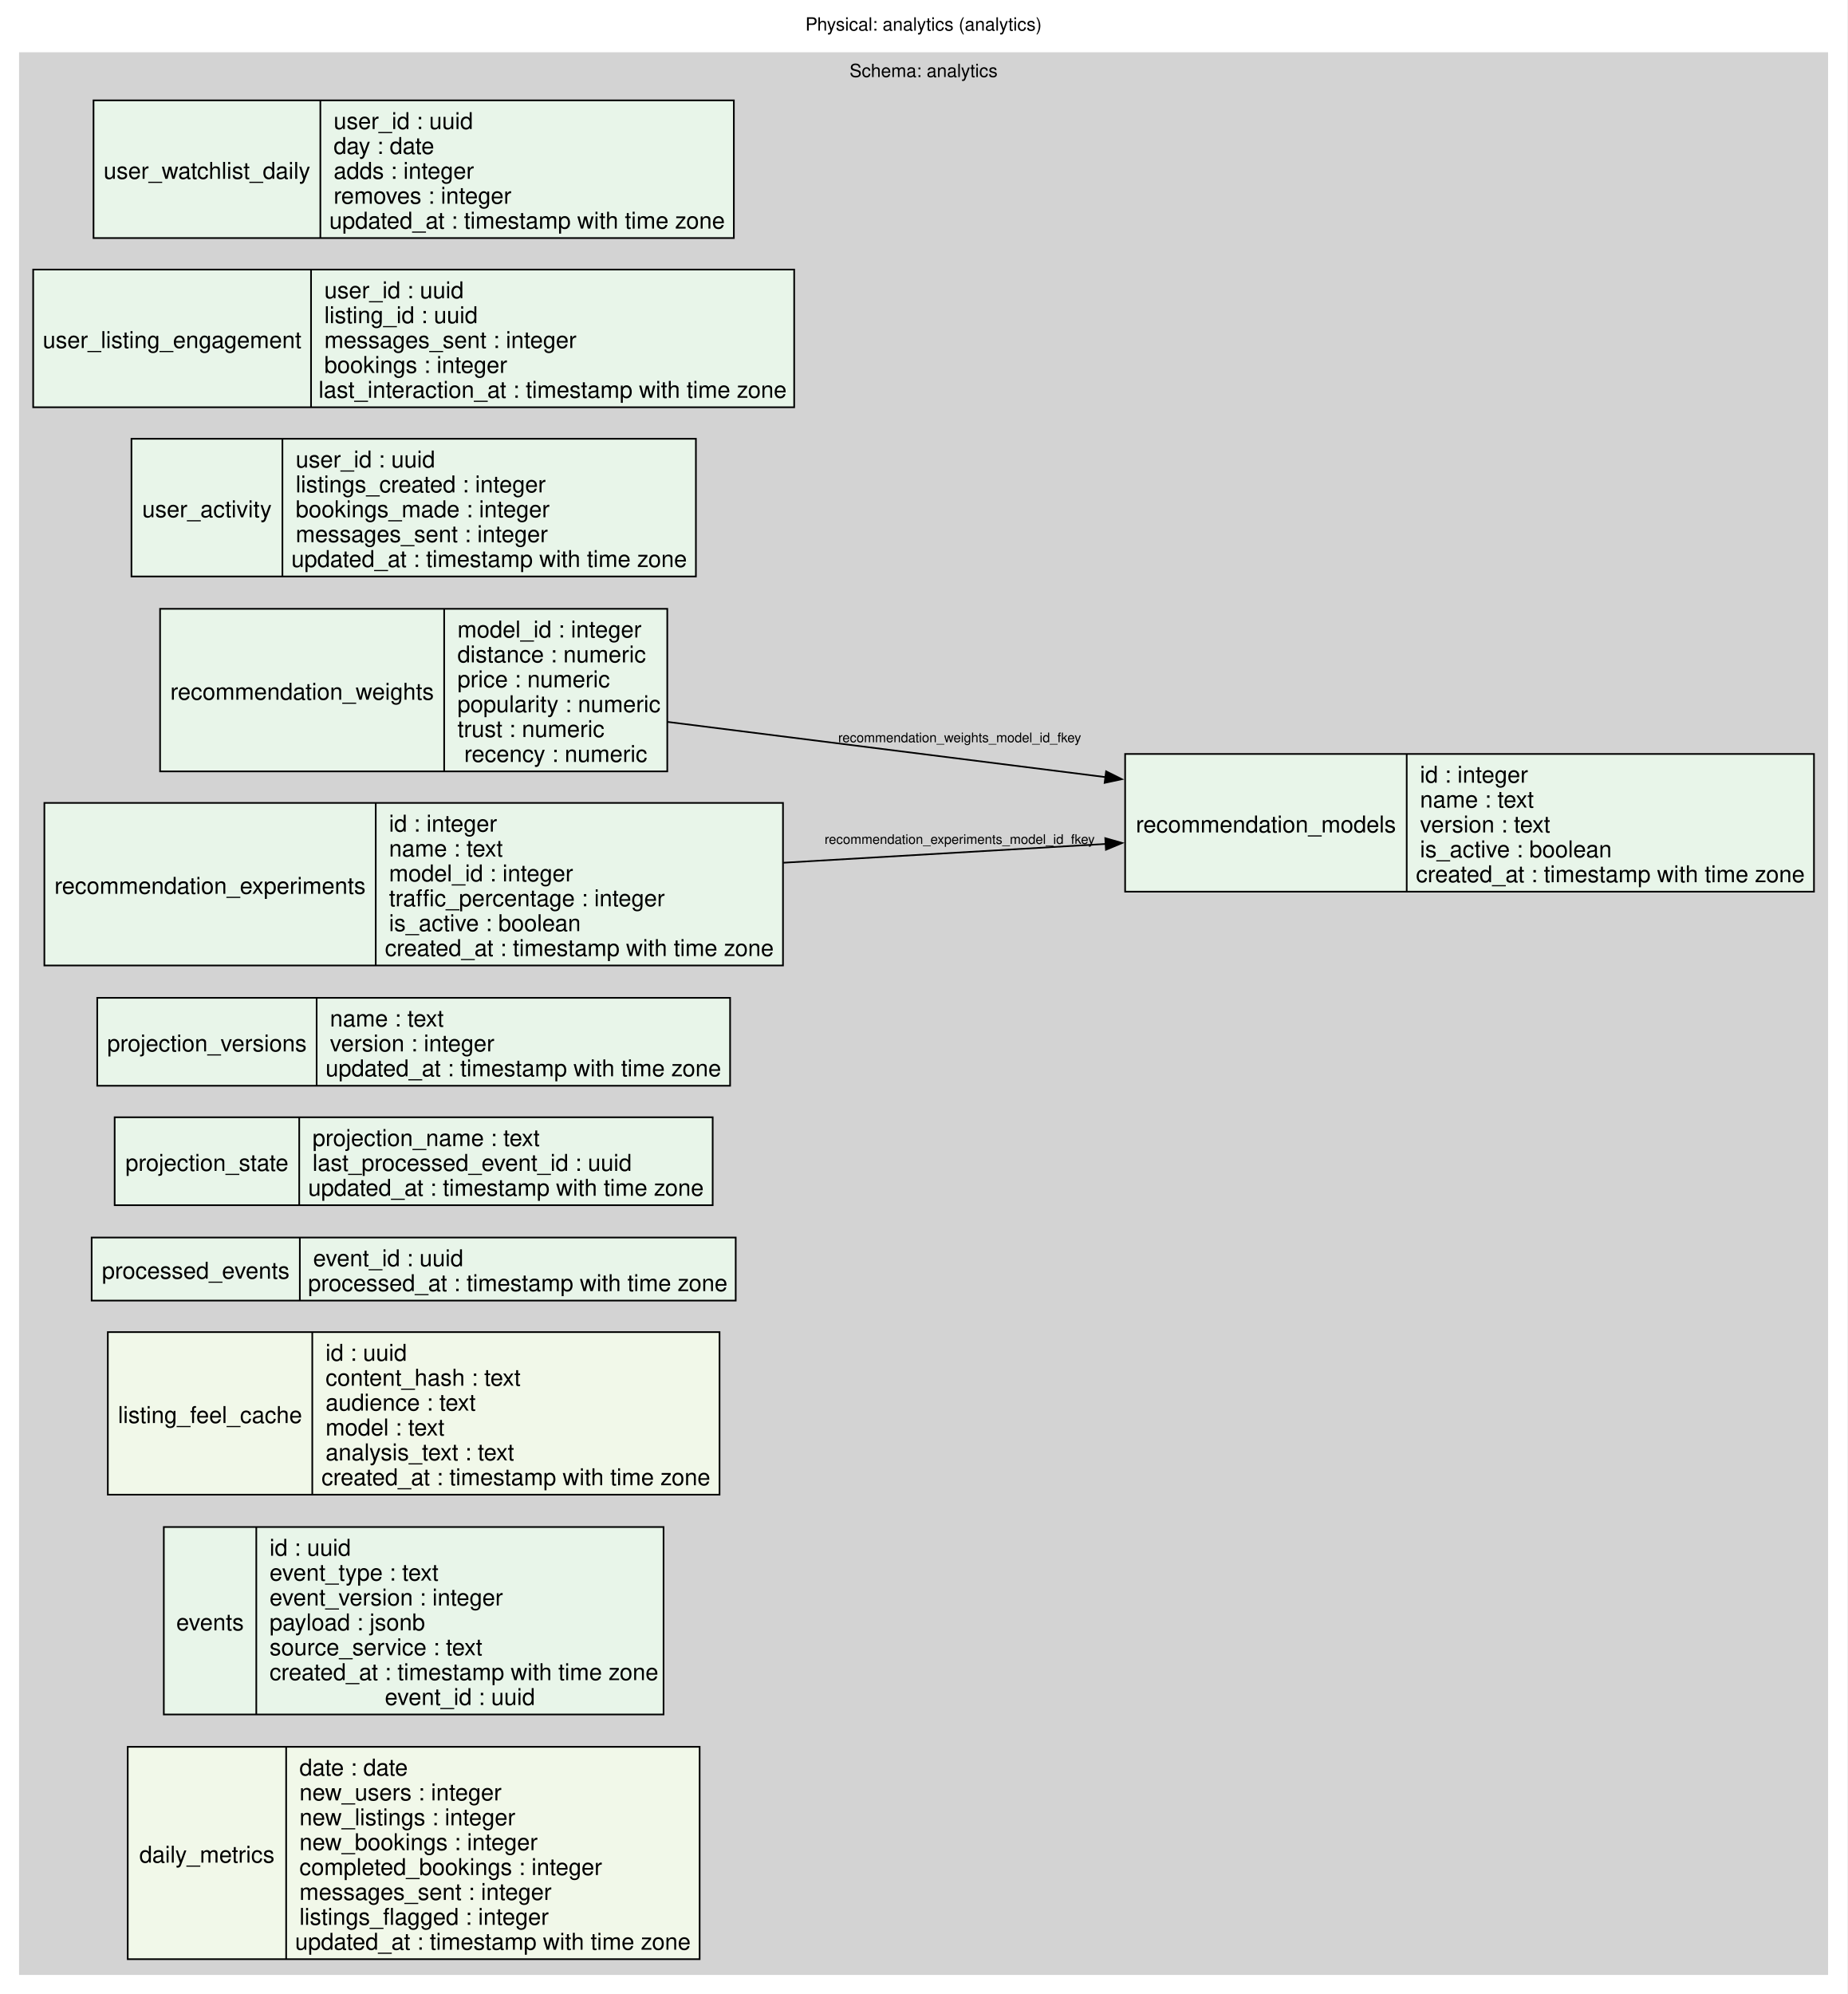
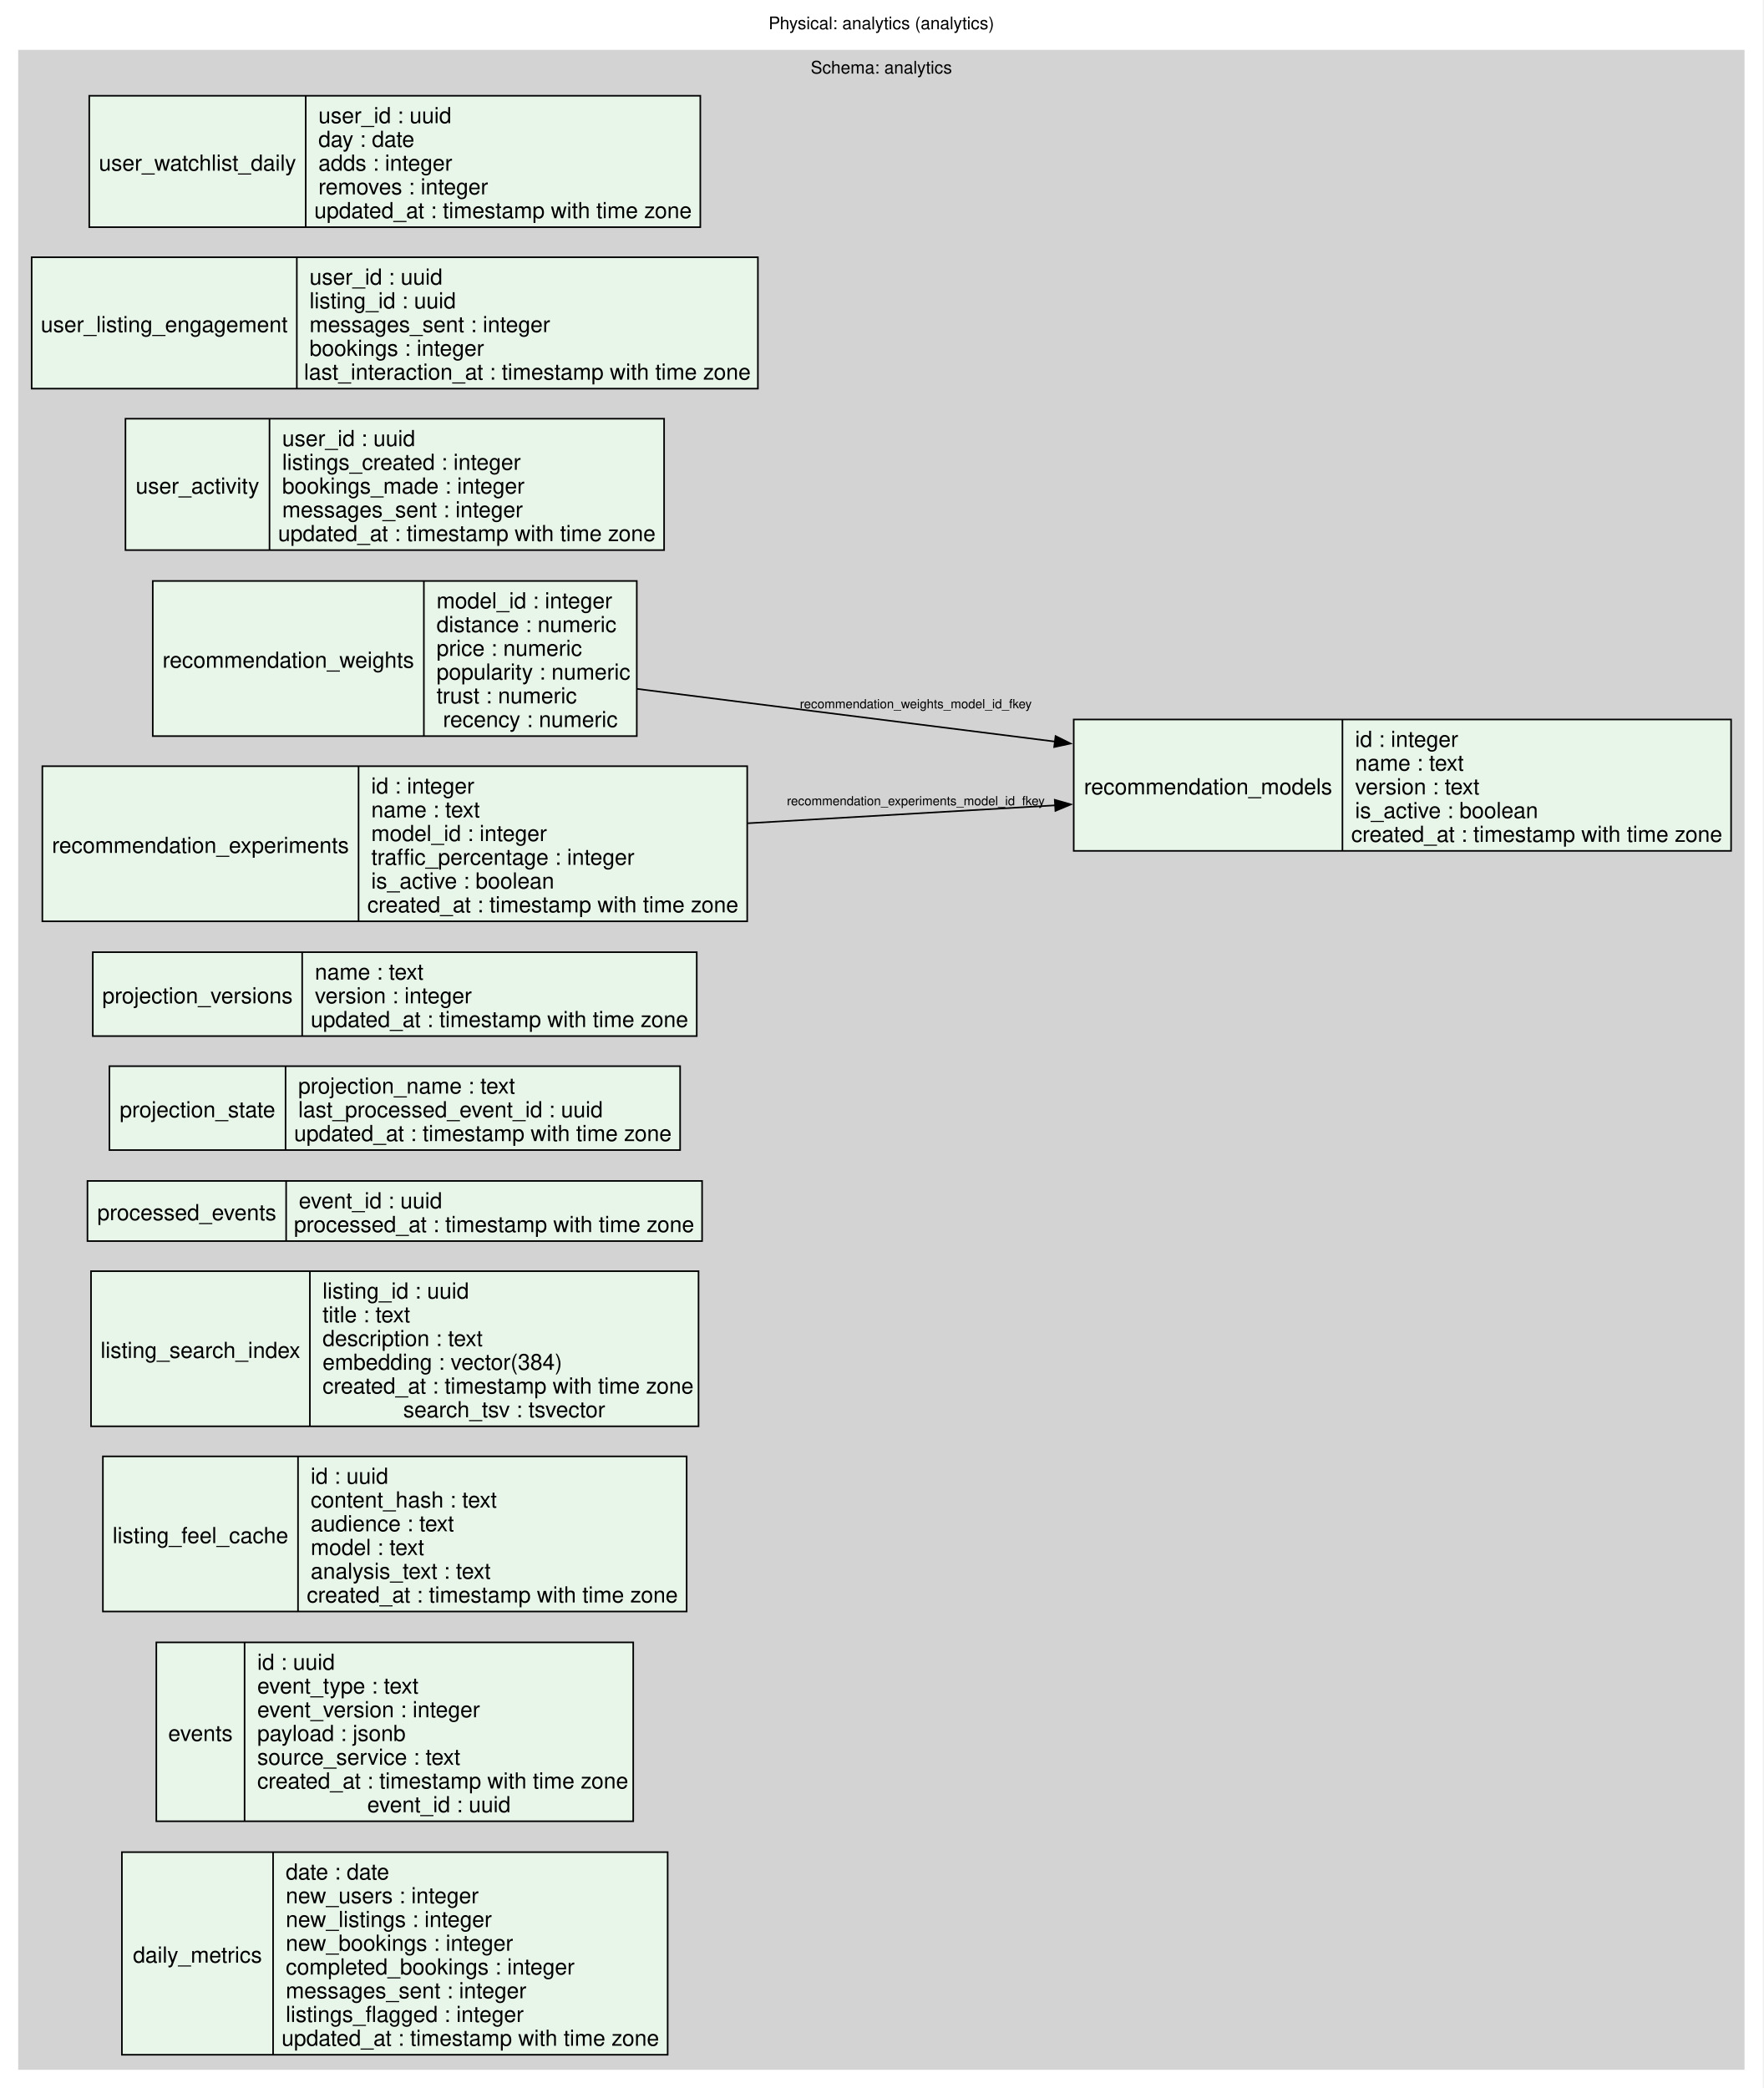
- <svg xmlns="http://www.w3.org/2000/svg" width="1114pt" height="1202pt" viewBox="0.00 0.00 1114.00 1202.00">
-   <g id="graph0" class="graph" transform="scale(1 1) rotate(0) translate(4 1198)">
-     <polygon fill="white" stroke="none" points="-4,4 -4,-1198 1109.5,-1198 1109.5,4 -4,4" />
-     <text xml:space="preserve" text-anchor="middle" x="552.75" y="-1179.55" font-family="Helvetica,sans-Serif" font-size="11.00">Physical: analytics (analytics)</text>
+ <svg xmlns="http://www.w3.org/2000/svg" width="1114pt" height="1319pt" viewBox="0.00 0.00 1114.00 1319.00">
+   <g id="graph0" class="graph" transform="scale(1 1) rotate(0) translate(4 1315)">
+     <polygon fill="white" stroke="none" points="-4,4 -4,-1315 1109.5,-1315 1109.5,4 -4,4" />
+     <text xml:space="preserve" text-anchor="middle" x="552.75" y="-1296.55" font-family="Helvetica,sans-Serif" font-size="11.00">Physical: analytics (analytics)</text>
    <g id="clust1" class="cluster">
-       <polygon fill="lightgrey" stroke="lightgrey" points="8,-8 8,-1166 1097.5,-1166 1097.5,-8 8,-8" />
-       <text xml:space="preserve" text-anchor="middle" x="552.75" y="-1151.55" font-family="Helvetica,sans-Serif" font-size="11.00">Schema: analytics</text>
+       <polygon fill="lightgrey" stroke="lightgrey" points="8,-8 8,-1283 1097.5,-1283 1097.5,-8 8,-8" />
+       <text xml:space="preserve" text-anchor="middle" x="552.75" y="-1268.55" font-family="Helvetica,sans-Serif" font-size="11.00">Schema: analytics</text>
    </g>
    <g id="node1" class="node">
-       <polygon fill="#f1f8e9" stroke="black" points="73,-17 73,-145 417.75,-145 417.75,-17 73,-17" />
+       <polygon fill="#e8f5e9" stroke="black" points="73,-17 73,-145 417.75,-145 417.75,-17 73,-17" />
      <text xml:space="preserve" text-anchor="middle" x="120.75" y="-75.2" font-family="Helvetica,sans-Serif" font-size="14.00">daily_metrics</text>
      <polyline fill="none" stroke="black" points="168.5,-17 168.5,-145" />
      <text xml:space="preserve" text-anchor="start" x="176.5" y="-127.7" font-family="Helvetica,sans-Serif" font-size="14.00">date : date</text>
      <text xml:space="preserve" text-anchor="start" x="176.5" y="-112.7" font-family="Helvetica,sans-Serif" font-size="14.00">new_users : integer</text>
      <text xml:space="preserve" text-anchor="start" x="176.5" y="-97.7" font-family="Helvetica,sans-Serif" font-size="14.00">new_listings : integer</text>
      <text xml:space="preserve" text-anchor="start" x="176.5" y="-82.7" font-family="Helvetica,sans-Serif" font-size="14.00">new_bookings : integer</text>
      <text xml:space="preserve" text-anchor="start" x="176.5" y="-67.7" font-family="Helvetica,sans-Serif" font-size="14.00">completed_bookings : integer</text>
      <text xml:space="preserve" text-anchor="start" x="176.5" y="-52.7" font-family="Helvetica,sans-Serif" font-size="14.00">messages_sent : integer</text>
      <text xml:space="preserve" text-anchor="start" x="176.5" y="-37.7" font-family="Helvetica,sans-Serif" font-size="14.00">listings_flagged : integer</text>
      <text xml:space="preserve" text-anchor="middle" x="293.12" y="-22.7" font-family="Helvetica,sans-Serif" font-size="14.00">updated_at : timestamp with time zone</text>
    </g>
    <g id="node2" class="node">
      <polygon fill="#e8f5e9" stroke="black" points="94.75,-164.5 94.75,-277.5 396,-277.5 396,-164.5 94.75,-164.5" />
      <text xml:space="preserve" text-anchor="middle" x="122.62" y="-215.2" font-family="Helvetica,sans-Serif" font-size="14.00">events</text>
      <polyline fill="none" stroke="black" points="150.5,-164.5 150.5,-277.5" />
      <text xml:space="preserve" text-anchor="start" x="158.5" y="-260.2" font-family="Helvetica,sans-Serif" font-size="14.00">id : uuid</text>
      <text xml:space="preserve" text-anchor="start" x="158.5" y="-245.2" font-family="Helvetica,sans-Serif" font-size="14.00">event_type : text</text>
      <text xml:space="preserve" text-anchor="start" x="158.5" y="-230.2" font-family="Helvetica,sans-Serif" font-size="14.00">event_version : integer</text>
      <text xml:space="preserve" text-anchor="start" x="158.5" y="-215.2" font-family="Helvetica,sans-Serif" font-size="14.00">payload : jsonb</text>
      <text xml:space="preserve" text-anchor="start" x="158.5" y="-200.2" font-family="Helvetica,sans-Serif" font-size="14.00">source_service : text</text>
      <text xml:space="preserve" text-anchor="start" x="158.5" y="-185.2" font-family="Helvetica,sans-Serif" font-size="14.00">created_at : timestamp with time zone</text>
      <text xml:space="preserve" text-anchor="middle" x="273.25" y="-170.2" font-family="Helvetica,sans-Serif" font-size="14.00">event_id : uuid</text>
    </g>
    <g id="node3" class="node">
-       <polygon fill="#f1f8e9" stroke="black" points="61,-297 61,-395 429.75,-395 429.75,-297 61,-297" />
+       <polygon fill="#e8f5e9" stroke="black" points="61,-297 61,-395 429.75,-395 429.75,-297 61,-297" />
      <text xml:space="preserve" text-anchor="middle" x="122.62" y="-340.2" font-family="Helvetica,sans-Serif" font-size="14.00">listing_feel_cache</text>
      <polyline fill="none" stroke="black" points="184.25,-297 184.25,-395" />
      <text xml:space="preserve" text-anchor="start" x="192.25" y="-377.7" font-family="Helvetica,sans-Serif" font-size="14.00">id : uuid</text>
      <text xml:space="preserve" text-anchor="start" x="192.25" y="-362.7" font-family="Helvetica,sans-Serif" font-size="14.00">content_hash : text</text>
      <text xml:space="preserve" text-anchor="start" x="192.25" y="-347.7" font-family="Helvetica,sans-Serif" font-size="14.00">audience : text</text>
      <text xml:space="preserve" text-anchor="start" x="192.25" y="-332.7" font-family="Helvetica,sans-Serif" font-size="14.00">model : text</text>
      <text xml:space="preserve" text-anchor="start" x="192.25" y="-317.7" font-family="Helvetica,sans-Serif" font-size="14.00">analysis_text : text</text>
      <text xml:space="preserve" text-anchor="middle" x="307" y="-302.7" font-family="Helvetica,sans-Serif" font-size="14.00">created_at : timestamp with time zone</text>
    </g>
    <g id="node4" class="node">
-       <polygon fill="#e8f5e9" stroke="black" points="51.25,-414 51.25,-452 439.5,-452 439.5,-414 51.25,-414" />
-       <text xml:space="preserve" text-anchor="middle" x="114" y="-427.2" font-family="Helvetica,sans-Serif" font-size="14.00">processed_events</text>
-       <polyline fill="none" stroke="black" points="176.75,-414 176.75,-452" />
-       <text xml:space="preserve" text-anchor="start" x="184.75" y="-434.7" font-family="Helvetica,sans-Serif" font-size="14.00">event_id : uuid</text>
-       <text xml:space="preserve" text-anchor="middle" x="308.12" y="-419.7" font-family="Helvetica,sans-Serif" font-size="14.00">processed_at : timestamp with time zone</text>
+       <polygon fill="#e8f5e9" stroke="black" points="53.5,-414 53.5,-512 437.25,-512 437.25,-414 53.5,-414" />
+       <text xml:space="preserve" text-anchor="middle" x="122.62" y="-457.2" font-family="Helvetica,sans-Serif" font-size="14.00">listing_search_index</text>
+       <polyline fill="none" stroke="black" points="191.75,-414 191.75,-512" />
+       <text xml:space="preserve" text-anchor="start" x="199.75" y="-494.7" font-family="Helvetica,sans-Serif" font-size="14.00">listing_id : uuid</text>
+       <text xml:space="preserve" text-anchor="start" x="199.75" y="-479.7" font-family="Helvetica,sans-Serif" font-size="14.00">title : text</text>
+       <text xml:space="preserve" text-anchor="start" x="199.75" y="-464.7" font-family="Helvetica,sans-Serif" font-size="14.00">description : text</text>
+       <text xml:space="preserve" text-anchor="start" x="199.75" y="-449.7" font-family="Helvetica,sans-Serif" font-size="14.00">embedding : vector(384)</text>
+       <text xml:space="preserve" text-anchor="start" x="199.75" y="-434.7" font-family="Helvetica,sans-Serif" font-size="14.00">created_at : timestamp with time zone</text>
+       <text xml:space="preserve" text-anchor="middle" x="314.5" y="-419.7" font-family="Helvetica,sans-Serif" font-size="14.00">search_tsv : tsvector</text>
    </g>
    <g id="node5" class="node">
-       <polygon fill="#e8f5e9" stroke="black" points="65.12,-471.5 65.12,-524.5 425.62,-524.5 425.62,-471.5 65.12,-471.5" />
-       <text xml:space="preserve" text-anchor="middle" x="120.75" y="-492.2" font-family="Helvetica,sans-Serif" font-size="14.00">projection_state</text>
-       <polyline fill="none" stroke="black" points="176.38,-471.5 176.38,-524.5" />
-       <text xml:space="preserve" text-anchor="start" x="184.38" y="-507.2" font-family="Helvetica,sans-Serif" font-size="14.00">projection_name : text</text>
-       <text xml:space="preserve" text-anchor="start" x="184.38" y="-492.2" font-family="Helvetica,sans-Serif" font-size="14.00">last_processed_event_id : uuid</text>
-       <text xml:space="preserve" text-anchor="middle" x="301" y="-477.2" font-family="Helvetica,sans-Serif" font-size="14.00">updated_at : timestamp with time zone</text>
+       <polygon fill="#e8f5e9" stroke="black" points="51.25,-531 51.25,-569 439.5,-569 439.5,-531 51.25,-531" />
+       <text xml:space="preserve" text-anchor="middle" x="114" y="-544.2" font-family="Helvetica,sans-Serif" font-size="14.00">processed_events</text>
+       <polyline fill="none" stroke="black" points="176.75,-531 176.75,-569" />
+       <text xml:space="preserve" text-anchor="start" x="184.75" y="-551.7" font-family="Helvetica,sans-Serif" font-size="14.00">event_id : uuid</text>
+       <text xml:space="preserve" text-anchor="middle" x="308.12" y="-536.7" font-family="Helvetica,sans-Serif" font-size="14.00">processed_at : timestamp with time zone</text>
    </g>
    <g id="node6" class="node">
-       <polygon fill="#e8f5e9" stroke="black" points="54.62,-543.5 54.62,-596.5 436.12,-596.5 436.12,-543.5 54.62,-543.5" />
-       <text xml:space="preserve" text-anchor="middle" x="120.75" y="-564.2" font-family="Helvetica,sans-Serif" font-size="14.00">projection_versions</text>
-       <polyline fill="none" stroke="black" points="186.88,-543.5 186.88,-596.5" />
-       <text xml:space="preserve" text-anchor="start" x="194.88" y="-579.2" font-family="Helvetica,sans-Serif" font-size="14.00">name : text</text>
-       <text xml:space="preserve" text-anchor="start" x="194.88" y="-564.2" font-family="Helvetica,sans-Serif" font-size="14.00">version : integer</text>
-       <text xml:space="preserve" text-anchor="middle" x="311.5" y="-549.2" font-family="Helvetica,sans-Serif" font-size="14.00">updated_at : timestamp with time zone</text>
+       <polygon fill="#e8f5e9" stroke="black" points="65.12,-588.5 65.12,-641.5 425.62,-641.5 425.62,-588.5 65.12,-588.5" />
+       <text xml:space="preserve" text-anchor="middle" x="120.75" y="-609.2" font-family="Helvetica,sans-Serif" font-size="14.00">projection_state</text>
+       <polyline fill="none" stroke="black" points="176.38,-588.5 176.38,-641.5" />
+       <text xml:space="preserve" text-anchor="start" x="184.38" y="-624.2" font-family="Helvetica,sans-Serif" font-size="14.00">projection_name : text</text>
+       <text xml:space="preserve" text-anchor="start" x="184.38" y="-609.2" font-family="Helvetica,sans-Serif" font-size="14.00">last_processed_event_id : uuid</text>
+       <text xml:space="preserve" text-anchor="middle" x="301" y="-594.2" font-family="Helvetica,sans-Serif" font-size="14.00">updated_at : timestamp with time zone</text>
    </g>
    <g id="node7" class="node">
-       <polygon fill="#e8f5e9" stroke="black" points="22.75,-616 22.75,-714 468,-714 468,-616 22.75,-616" />
-       <text xml:space="preserve" text-anchor="middle" x="122.62" y="-659.2" font-family="Helvetica,sans-Serif" font-size="14.00">recommendation_experiments</text>
-       <polyline fill="none" stroke="black" points="222.5,-616 222.5,-714" />
-       <text xml:space="preserve" text-anchor="start" x="230.5" y="-696.7" font-family="Helvetica,sans-Serif" font-size="14.00">id : integer</text>
-       <text xml:space="preserve" text-anchor="start" x="230.5" y="-681.7" font-family="Helvetica,sans-Serif" font-size="14.00">name : text</text>
-       <text xml:space="preserve" text-anchor="start" x="230.5" y="-666.7" font-family="Helvetica,sans-Serif" font-size="14.00">model_id : integer</text>
-       <text xml:space="preserve" text-anchor="start" x="230.5" y="-651.7" font-family="Helvetica,sans-Serif" font-size="14.00">traffic_percentage : integer</text>
-       <text xml:space="preserve" text-anchor="start" x="230.5" y="-636.7" font-family="Helvetica,sans-Serif" font-size="14.00">is_active : boolean</text>
-       <text xml:space="preserve" text-anchor="middle" x="345.25" y="-621.7" font-family="Helvetica,sans-Serif" font-size="14.00">created_at : timestamp with time zone</text>
+       <polygon fill="#e8f5e9" stroke="black" points="54.62,-660.5 54.62,-713.5 436.12,-713.5 436.12,-660.5 54.62,-660.5" />
+       <text xml:space="preserve" text-anchor="middle" x="120.75" y="-681.2" font-family="Helvetica,sans-Serif" font-size="14.00">projection_versions</text>
+       <polyline fill="none" stroke="black" points="186.88,-660.5 186.88,-713.5" />
+       <text xml:space="preserve" text-anchor="start" x="194.88" y="-696.2" font-family="Helvetica,sans-Serif" font-size="14.00">name : text</text>
+       <text xml:space="preserve" text-anchor="start" x="194.88" y="-681.2" font-family="Helvetica,sans-Serif" font-size="14.00">version : integer</text>
+       <text xml:space="preserve" text-anchor="middle" x="311.5" y="-666.2" font-family="Helvetica,sans-Serif" font-size="14.00">updated_at : timestamp with time zone</text>
    </g>
    <g id="node8" class="node">
-       <polygon fill="#e8f5e9" stroke="black" points="674.25,-660.5 674.25,-743.5 1089.5,-743.5 1089.5,-660.5 674.25,-660.5" />
-       <text xml:space="preserve" text-anchor="middle" x="759.12" y="-696.2" font-family="Helvetica,sans-Serif" font-size="14.00">recommendation_models</text>
-       <polyline fill="none" stroke="black" points="844,-660.5 844,-743.5" />
-       <text xml:space="preserve" text-anchor="start" x="852" y="-726.2" font-family="Helvetica,sans-Serif" font-size="14.00">id : integer</text>
-       <text xml:space="preserve" text-anchor="start" x="852" y="-711.2" font-family="Helvetica,sans-Serif" font-size="14.00">name : text</text>
-       <text xml:space="preserve" text-anchor="start" x="852" y="-696.2" font-family="Helvetica,sans-Serif" font-size="14.00">version : text</text>
-       <text xml:space="preserve" text-anchor="start" x="852" y="-681.2" font-family="Helvetica,sans-Serif" font-size="14.00">is_active : boolean</text>
-       <text xml:space="preserve" text-anchor="middle" x="966.75" y="-666.2" font-family="Helvetica,sans-Serif" font-size="14.00">created_at : timestamp with time zone</text>
+       <polygon fill="#e8f5e9" stroke="black" points="22.75,-733 22.75,-831 468,-831 468,-733 22.75,-733" />
+       <text xml:space="preserve" text-anchor="middle" x="122.62" y="-776.2" font-family="Helvetica,sans-Serif" font-size="14.00">recommendation_experiments</text>
+       <polyline fill="none" stroke="black" points="222.5,-733 222.5,-831" />
+       <text xml:space="preserve" text-anchor="start" x="230.5" y="-813.7" font-family="Helvetica,sans-Serif" font-size="14.00">id : integer</text>
+       <text xml:space="preserve" text-anchor="start" x="230.5" y="-798.7" font-family="Helvetica,sans-Serif" font-size="14.00">name : text</text>
+       <text xml:space="preserve" text-anchor="start" x="230.5" y="-783.7" font-family="Helvetica,sans-Serif" font-size="14.00">model_id : integer</text>
+       <text xml:space="preserve" text-anchor="start" x="230.5" y="-768.7" font-family="Helvetica,sans-Serif" font-size="14.00">traffic_percentage : integer</text>
+       <text xml:space="preserve" text-anchor="start" x="230.5" y="-753.7" font-family="Helvetica,sans-Serif" font-size="14.00">is_active : boolean</text>
+       <text xml:space="preserve" text-anchor="middle" x="345.25" y="-738.7" font-family="Helvetica,sans-Serif" font-size="14.00">created_at : timestamp with time zone</text>
+     </g>
+     <g id="node9" class="node">
+       <polygon fill="#e8f5e9" stroke="black" points="674.25,-777.5 674.25,-860.5 1089.5,-860.5 1089.5,-777.5 674.25,-777.5" />
+       <text xml:space="preserve" text-anchor="middle" x="759.12" y="-813.2" font-family="Helvetica,sans-Serif" font-size="14.00">recommendation_models</text>
+       <polyline fill="none" stroke="black" points="844,-777.5 844,-860.5" />
+       <text xml:space="preserve" text-anchor="start" x="852" y="-843.2" font-family="Helvetica,sans-Serif" font-size="14.00">id : integer</text>
+       <text xml:space="preserve" text-anchor="start" x="852" y="-828.2" font-family="Helvetica,sans-Serif" font-size="14.00">name : text</text>
+       <text xml:space="preserve" text-anchor="start" x="852" y="-813.2" font-family="Helvetica,sans-Serif" font-size="14.00">version : text</text>
+       <text xml:space="preserve" text-anchor="start" x="852" y="-798.2" font-family="Helvetica,sans-Serif" font-size="14.00">is_active : boolean</text>
+       <text xml:space="preserve" text-anchor="middle" x="966.75" y="-783.2" font-family="Helvetica,sans-Serif" font-size="14.00">created_at : timestamp with time zone</text>
    </g>
    <g id="edge1" class="edge">
-       <path fill="none" stroke="black" d="M468.29,-677.94C531.33,-681.62 599.91,-685.62 662.73,-689.28" />
-       <polygon fill="black" stroke="black" points="662.28,-692.76 672.47,-689.85 662.69,-685.77 662.28,-692.76" />
-       <text xml:space="preserve" text-anchor="middle" x="574.5" y="-689.3" font-family="Helvetica,sans-Serif" font-size="8.00">recommendation_experiments_model_id_fkey</text>
+       <path fill="none" stroke="black" d="M468.29,-794.94C531.33,-798.62 599.91,-802.62 662.73,-806.28" />
+       <polygon fill="black" stroke="black" points="662.28,-809.76 672.47,-806.85 662.69,-802.77 662.28,-809.76" />
+       <text xml:space="preserve" text-anchor="middle" x="574.5" y="-806.3" font-family="Helvetica,sans-Serif" font-size="8.00">recommendation_experiments_model_id_fkey</text>
    </g>
-     <g id="node9" class="node">
-       <polygon fill="#e8f5e9" stroke="black" points="92.5,-733 92.5,-831 398.25,-831 398.25,-733 92.5,-733" />
-       <text xml:space="preserve" text-anchor="middle" x="178.12" y="-776.2" font-family="Helvetica,sans-Serif" font-size="14.00">recommendation_weights</text>
-       <polyline fill="none" stroke="black" points="263.75,-733 263.75,-831" />
-       <text xml:space="preserve" text-anchor="start" x="271.75" y="-813.7" font-family="Helvetica,sans-Serif" font-size="14.00">model_id : integer</text>
-       <text xml:space="preserve" text-anchor="start" x="271.75" y="-798.7" font-family="Helvetica,sans-Serif" font-size="14.00">distance : numeric</text>
-       <text xml:space="preserve" text-anchor="start" x="271.75" y="-783.7" font-family="Helvetica,sans-Serif" font-size="14.00">price : numeric</text>
-       <text xml:space="preserve" text-anchor="start" x="271.75" y="-768.7" font-family="Helvetica,sans-Serif" font-size="14.00">popularity : numeric</text>
-       <text xml:space="preserve" text-anchor="start" x="271.75" y="-753.7" font-family="Helvetica,sans-Serif" font-size="14.00">trust : numeric</text>
-       <text xml:space="preserve" text-anchor="middle" x="331" y="-738.7" font-family="Helvetica,sans-Serif" font-size="14.00">recency : numeric</text>
+     <g id="node10" class="node">
+       <polygon fill="#e8f5e9" stroke="black" points="92.5,-850 92.5,-948 398.25,-948 398.25,-850 92.5,-850" />
+       <text xml:space="preserve" text-anchor="middle" x="178.12" y="-893.2" font-family="Helvetica,sans-Serif" font-size="14.00">recommendation_weights</text>
+       <polyline fill="none" stroke="black" points="263.75,-850 263.75,-948" />
+       <text xml:space="preserve" text-anchor="start" x="271.75" y="-930.7" font-family="Helvetica,sans-Serif" font-size="14.00">model_id : integer</text>
+       <text xml:space="preserve" text-anchor="start" x="271.75" y="-915.7" font-family="Helvetica,sans-Serif" font-size="14.00">distance : numeric</text>
+       <text xml:space="preserve" text-anchor="start" x="271.75" y="-900.7" font-family="Helvetica,sans-Serif" font-size="14.00">price : numeric</text>
+       <text xml:space="preserve" text-anchor="start" x="271.75" y="-885.7" font-family="Helvetica,sans-Serif" font-size="14.00">popularity : numeric</text>
+       <text xml:space="preserve" text-anchor="start" x="271.75" y="-870.7" font-family="Helvetica,sans-Serif" font-size="14.00">trust : numeric</text>
+       <text xml:space="preserve" text-anchor="middle" x="331" y="-855.7" font-family="Helvetica,sans-Serif" font-size="14.00">recency : numeric</text>
    </g>
    <g id="edge2" class="edge">
-       <path fill="none" stroke="black" d="M398.35,-762.84C477.38,-752.87 575.39,-740.52 662.39,-729.55" />
-       <polygon fill="black" stroke="black" points="662.78,-733.03 672.26,-728.3 661.9,-726.08 662.78,-733.03" />
-       <text xml:space="preserve" text-anchor="middle" x="574.5" y="-750.57" font-family="Helvetica,sans-Serif" font-size="8.00">recommendation_weights_model_id_fkey</text>
-     </g>
-     <g id="node10" class="node">
-       <polygon fill="#e8f5e9" stroke="black" points="75.25,-850.5 75.25,-933.5 415.5,-933.5 415.5,-850.5 75.25,-850.5" />
-       <text xml:space="preserve" text-anchor="middle" x="120.75" y="-886.2" font-family="Helvetica,sans-Serif" font-size="14.00">user_activity</text>
-       <polyline fill="none" stroke="black" points="166.25,-850.5 166.25,-933.5" />
-       <text xml:space="preserve" text-anchor="start" x="174.25" y="-916.2" font-family="Helvetica,sans-Serif" font-size="14.00">user_id : uuid</text>
-       <text xml:space="preserve" text-anchor="start" x="174.25" y="-901.2" font-family="Helvetica,sans-Serif" font-size="14.00">listings_created : integer</text>
-       <text xml:space="preserve" text-anchor="start" x="174.25" y="-886.2" font-family="Helvetica,sans-Serif" font-size="14.00">bookings_made : integer</text>
-       <text xml:space="preserve" text-anchor="start" x="174.25" y="-871.2" font-family="Helvetica,sans-Serif" font-size="14.00">messages_sent : integer</text>
-       <text xml:space="preserve" text-anchor="middle" x="290.88" y="-856.2" font-family="Helvetica,sans-Serif" font-size="14.00">updated_at : timestamp with time zone</text>
+       <path fill="none" stroke="black" d="M398.35,-879.84C477.38,-869.87 575.39,-857.52 662.39,-846.55" />
+       <polygon fill="black" stroke="black" points="662.78,-850.03 672.26,-845.3 661.9,-843.08 662.78,-850.03" />
+       <text xml:space="preserve" text-anchor="middle" x="574.5" y="-867.57" font-family="Helvetica,sans-Serif" font-size="8.00">recommendation_weights_model_id_fkey</text>
    </g>
    <g id="node11" class="node">
-       <polygon fill="#e8f5e9" stroke="black" points="16,-952.5 16,-1035.5 474.75,-1035.5 474.75,-952.5 16,-952.5" />
-       <text xml:space="preserve" text-anchor="middle" x="99.75" y="-988.2" font-family="Helvetica,sans-Serif" font-size="14.00">user_listing_engagement</text>
-       <polyline fill="none" stroke="black" points="183.5,-952.5 183.5,-1035.5" />
-       <text xml:space="preserve" text-anchor="start" x="191.5" y="-1018.2" font-family="Helvetica,sans-Serif" font-size="14.00">user_id : uuid</text>
-       <text xml:space="preserve" text-anchor="start" x="191.5" y="-1003.2" font-family="Helvetica,sans-Serif" font-size="14.00">listing_id : uuid</text>
-       <text xml:space="preserve" text-anchor="start" x="191.5" y="-988.2" font-family="Helvetica,sans-Serif" font-size="14.00">messages_sent : integer</text>
-       <text xml:space="preserve" text-anchor="start" x="191.5" y="-973.2" font-family="Helvetica,sans-Serif" font-size="14.00">bookings : integer</text>
-       <text xml:space="preserve" text-anchor="middle" x="329.12" y="-958.2" font-family="Helvetica,sans-Serif" font-size="14.00">last_interaction_at : timestamp with time zone</text>
+       <polygon fill="#e8f5e9" stroke="black" points="75.25,-967.5 75.25,-1050.5 415.5,-1050.5 415.5,-967.5 75.25,-967.5" />
+       <text xml:space="preserve" text-anchor="middle" x="120.75" y="-1003.2" font-family="Helvetica,sans-Serif" font-size="14.00">user_activity</text>
+       <polyline fill="none" stroke="black" points="166.25,-967.5 166.25,-1050.5" />
+       <text xml:space="preserve" text-anchor="start" x="174.25" y="-1033.2" font-family="Helvetica,sans-Serif" font-size="14.00">user_id : uuid</text>
+       <text xml:space="preserve" text-anchor="start" x="174.25" y="-1018.2" font-family="Helvetica,sans-Serif" font-size="14.00">listings_created : integer</text>
+       <text xml:space="preserve" text-anchor="start" x="174.25" y="-1003.2" font-family="Helvetica,sans-Serif" font-size="14.00">bookings_made : integer</text>
+       <text xml:space="preserve" text-anchor="start" x="174.25" y="-988.2" font-family="Helvetica,sans-Serif" font-size="14.00">messages_sent : integer</text>
+       <text xml:space="preserve" text-anchor="middle" x="290.88" y="-973.2" font-family="Helvetica,sans-Serif" font-size="14.00">updated_at : timestamp with time zone</text>
    </g>
    <g id="node12" class="node">
-       <polygon fill="#e8f5e9" stroke="black" points="52.38,-1054.5 52.38,-1137.5 438.38,-1137.5 438.38,-1054.5 52.38,-1054.5" />
-       <text xml:space="preserve" text-anchor="middle" x="120.75" y="-1090.2" font-family="Helvetica,sans-Serif" font-size="14.00">user_watchlist_daily</text>
-       <polyline fill="none" stroke="black" points="189.12,-1054.5 189.12,-1137.5" />
-       <text xml:space="preserve" text-anchor="start" x="197.12" y="-1120.2" font-family="Helvetica,sans-Serif" font-size="14.00">user_id : uuid</text>
-       <text xml:space="preserve" text-anchor="start" x="197.12" y="-1105.2" font-family="Helvetica,sans-Serif" font-size="14.00">day : date</text>
-       <text xml:space="preserve" text-anchor="start" x="197.12" y="-1090.2" font-family="Helvetica,sans-Serif" font-size="14.00">adds : integer</text>
-       <text xml:space="preserve" text-anchor="start" x="197.12" y="-1075.2" font-family="Helvetica,sans-Serif" font-size="14.00">removes : integer</text>
-       <text xml:space="preserve" text-anchor="middle" x="313.75" y="-1060.2" font-family="Helvetica,sans-Serif" font-size="14.00">updated_at : timestamp with time zone</text>
+       <polygon fill="#e8f5e9" stroke="black" points="16,-1069.5 16,-1152.5 474.75,-1152.5 474.75,-1069.5 16,-1069.5" />
+       <text xml:space="preserve" text-anchor="middle" x="99.75" y="-1105.2" font-family="Helvetica,sans-Serif" font-size="14.00">user_listing_engagement</text>
+       <polyline fill="none" stroke="black" points="183.5,-1069.5 183.5,-1152.5" />
+       <text xml:space="preserve" text-anchor="start" x="191.5" y="-1135.2" font-family="Helvetica,sans-Serif" font-size="14.00">user_id : uuid</text>
+       <text xml:space="preserve" text-anchor="start" x="191.5" y="-1120.2" font-family="Helvetica,sans-Serif" font-size="14.00">listing_id : uuid</text>
+       <text xml:space="preserve" text-anchor="start" x="191.5" y="-1105.2" font-family="Helvetica,sans-Serif" font-size="14.00">messages_sent : integer</text>
+       <text xml:space="preserve" text-anchor="start" x="191.5" y="-1090.2" font-family="Helvetica,sans-Serif" font-size="14.00">bookings : integer</text>
+       <text xml:space="preserve" text-anchor="middle" x="329.12" y="-1075.2" font-family="Helvetica,sans-Serif" font-size="14.00">last_interaction_at : timestamp with time zone</text>
+     </g>
+     <g id="node13" class="node">
+       <polygon fill="#e8f5e9" stroke="black" points="52.38,-1171.5 52.38,-1254.5 438.38,-1254.5 438.38,-1171.5 52.38,-1171.5" />
+       <text xml:space="preserve" text-anchor="middle" x="120.75" y="-1207.2" font-family="Helvetica,sans-Serif" font-size="14.00">user_watchlist_daily</text>
+       <polyline fill="none" stroke="black" points="189.12,-1171.5 189.12,-1254.5" />
+       <text xml:space="preserve" text-anchor="start" x="197.12" y="-1237.2" font-family="Helvetica,sans-Serif" font-size="14.00">user_id : uuid</text>
+       <text xml:space="preserve" text-anchor="start" x="197.12" y="-1222.2" font-family="Helvetica,sans-Serif" font-size="14.00">day : date</text>
+       <text xml:space="preserve" text-anchor="start" x="197.12" y="-1207.2" font-family="Helvetica,sans-Serif" font-size="14.00">adds : integer</text>
+       <text xml:space="preserve" text-anchor="start" x="197.12" y="-1192.2" font-family="Helvetica,sans-Serif" font-size="14.00">removes : integer</text>
+       <text xml:space="preserve" text-anchor="middle" x="313.75" y="-1177.2" font-family="Helvetica,sans-Serif" font-size="14.00">updated_at : timestamp with time zone</text>
    </g>
  </g>
</svg>
